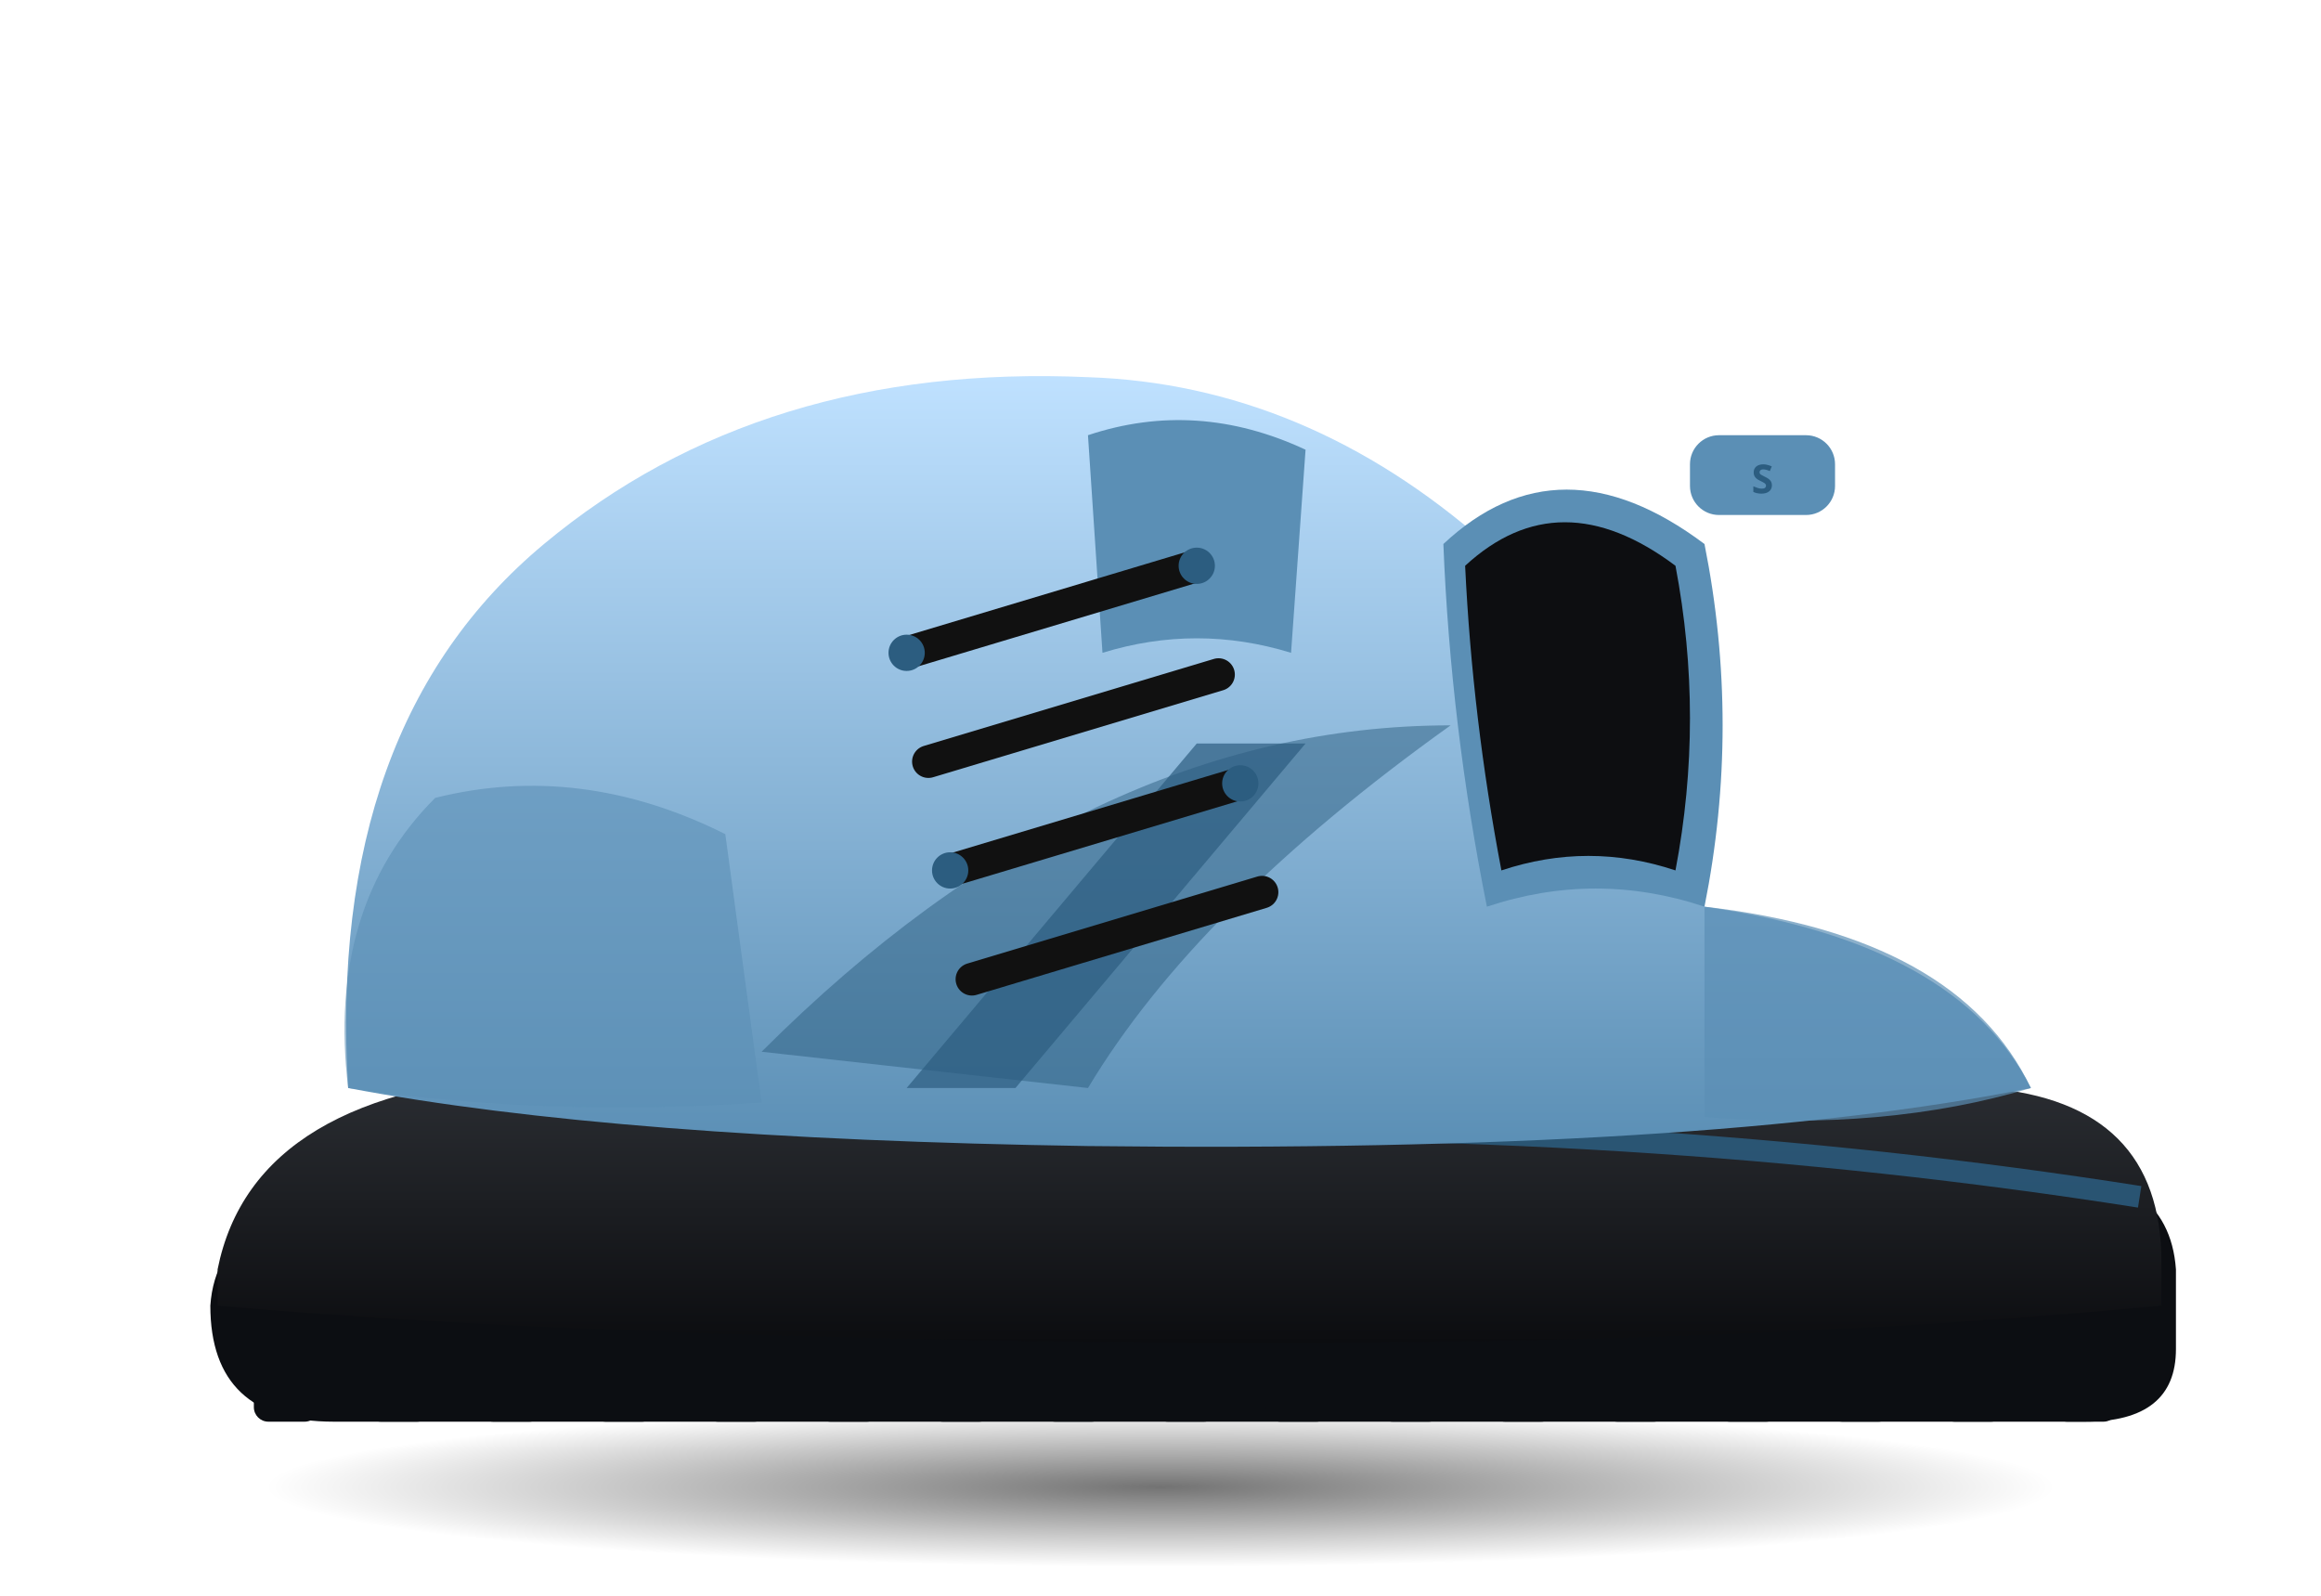
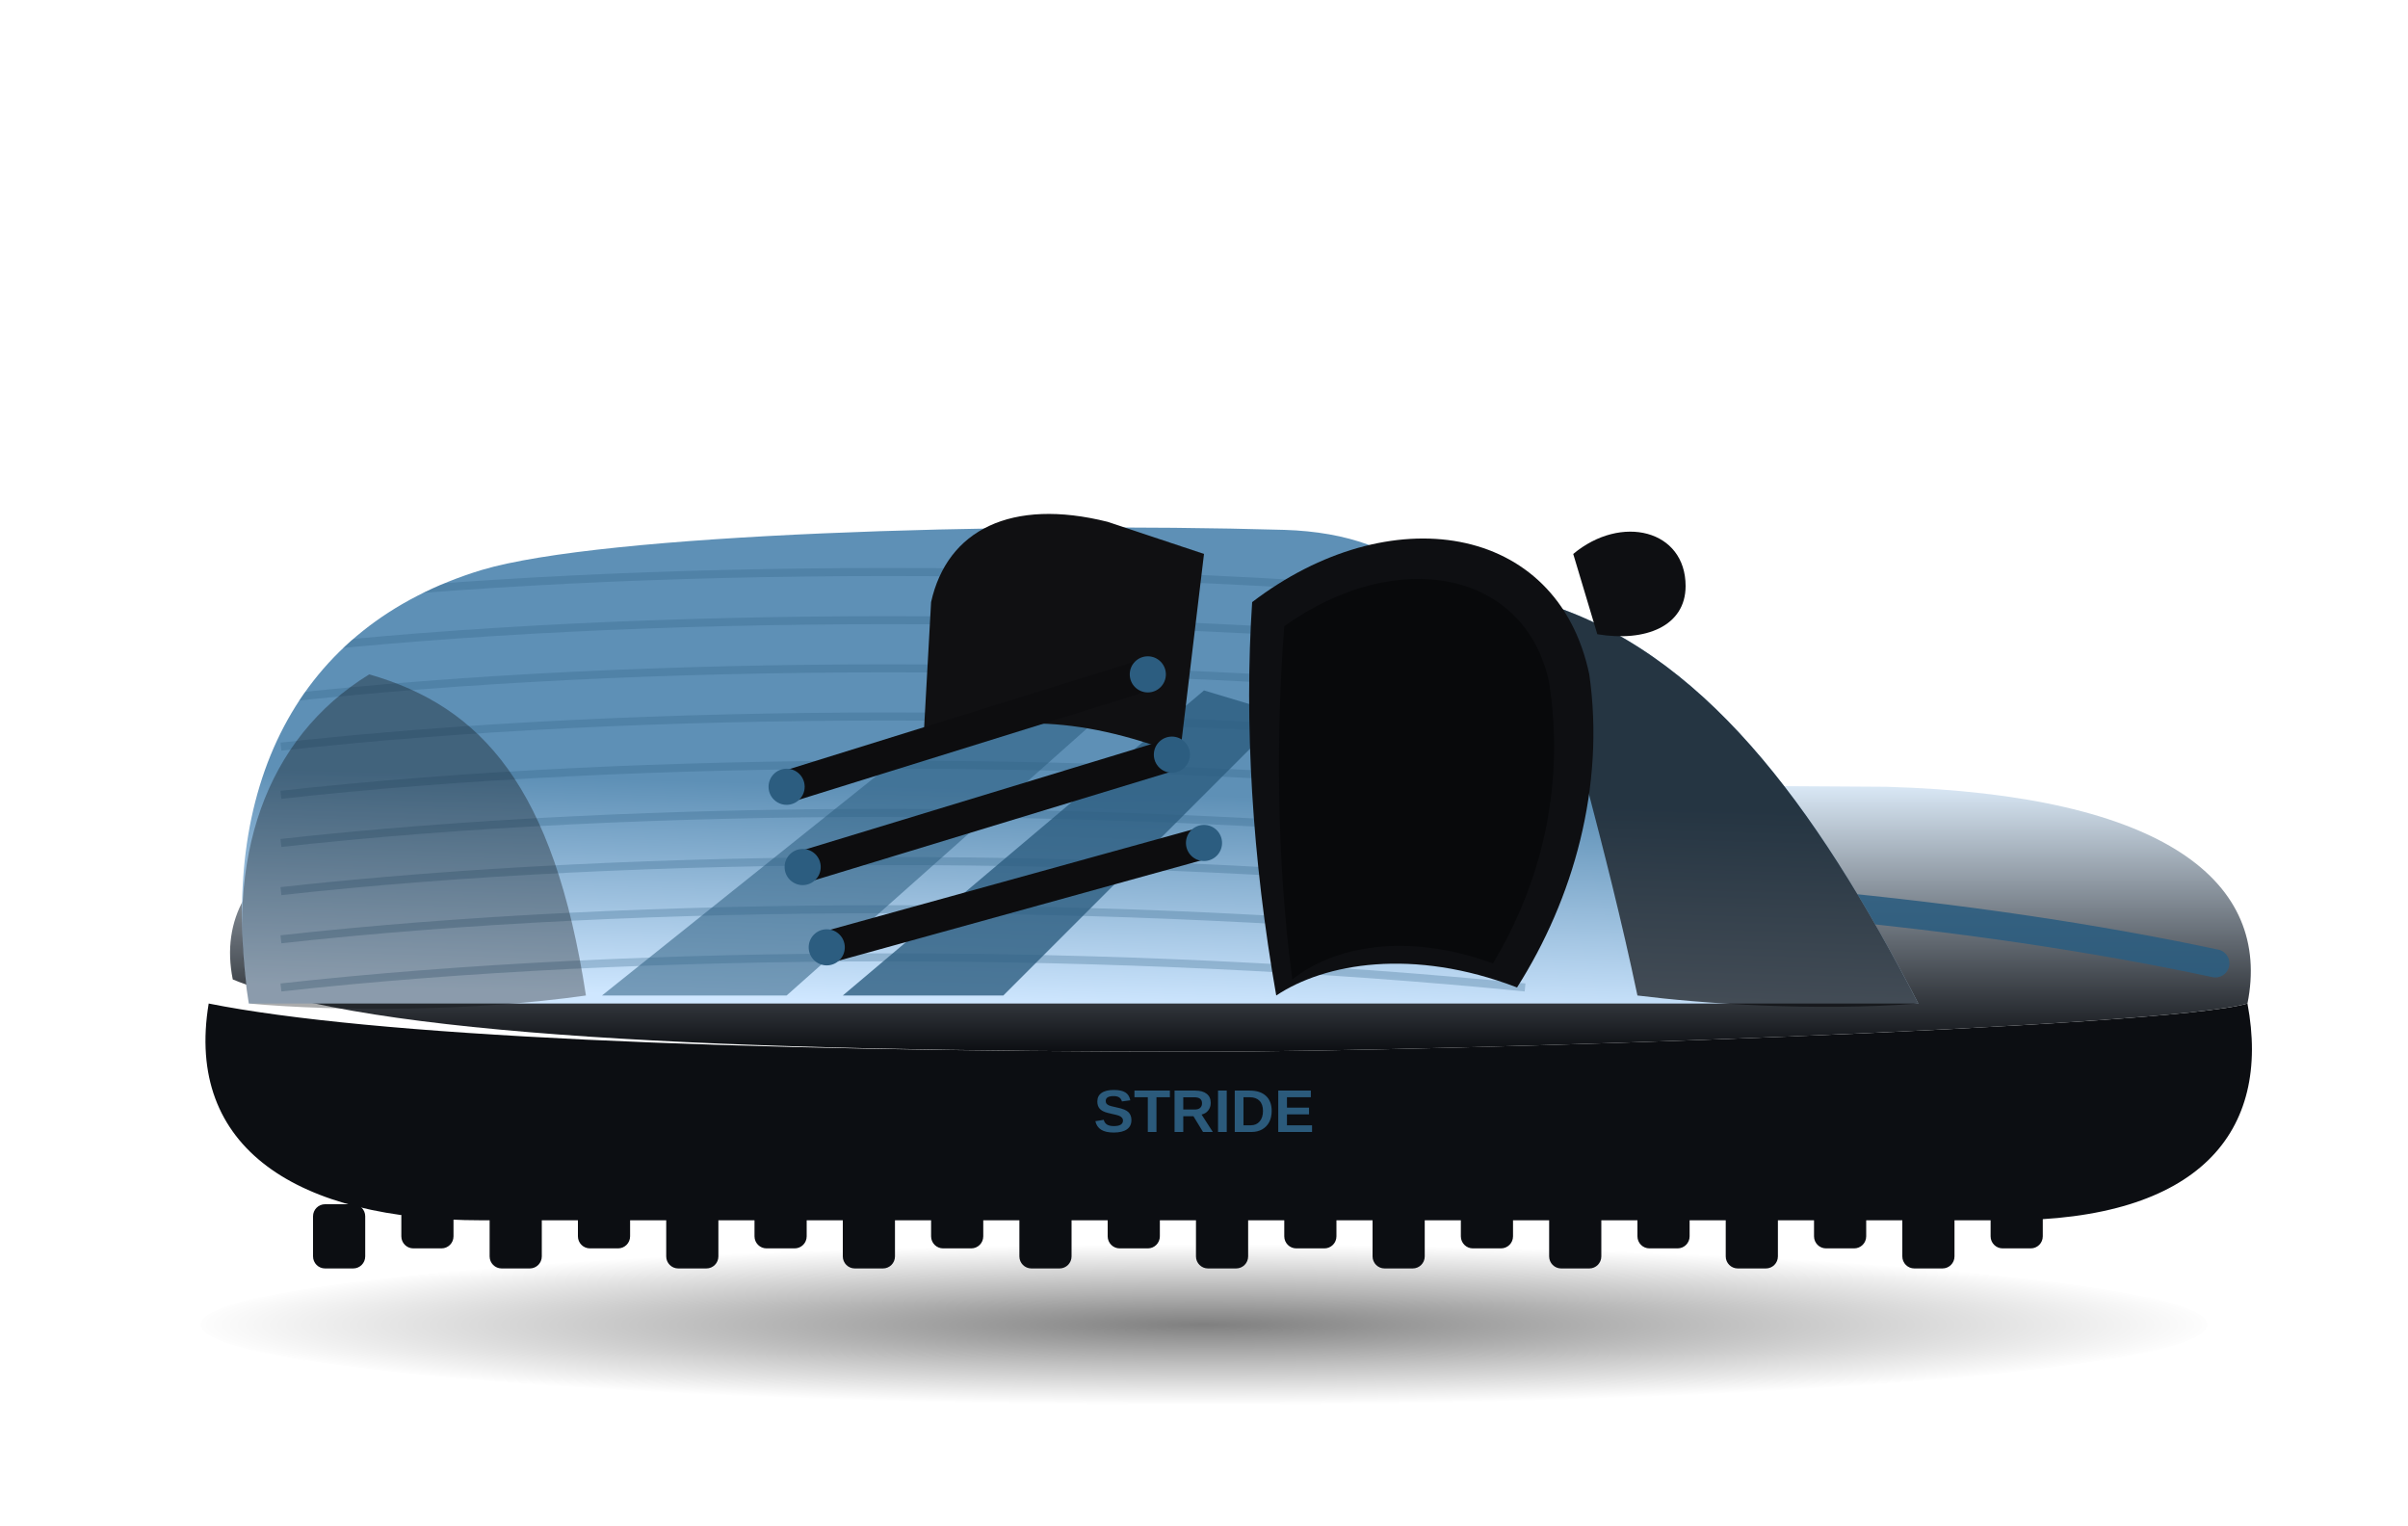
- <svg xmlns="http://www.w3.org/2000/svg" viewBox="0 0 640 440" role="img" aria-label="trail running shoe">
+ <svg xmlns="http://www.w3.org/2000/svg" viewBox="0 0 600 380" role="img" aria-label="trail running shoe">
  <defs>
-     <linearGradient id="up3" x1="0" y1="0" x2="0" y2="1">
-       <stop offset="0" stop-color="#bfe1ff" />
-       <stop offset="1" stop-color="#5b8fb5" />
+     <linearGradient id="up3" x1="0.5" y1="0" x2="0.4" y2="1">
+       <stop offset="0" stop-color="#5e90b6" />
+       <stop offset="0.55" stop-color="#5e90b6" />
+       <stop offset="1" stop-color="#cfe7ff" />
    </linearGradient>
    <linearGradient id="mid3" x1="0" y1="0" x2="0" y2="1">
-       <stop offset="0" stop-color="#2b2e33" />
-       <stop offset="1" stop-color="#0c0d10" />
+       <stop offset="0" stop-color="#dfeefc" />
+       <stop offset="1" stop-color="#0c0e12" />
    </linearGradient>
    <radialGradient id="sh3" cx="0.5" cy="0.5" r="0.5">
-       <stop offset="0" stop-color="rgba(0,0,0,0.55)" />
+       <stop offset="0" stop-color="rgba(0,0,0,0.5)" />
      <stop offset="1" stop-color="rgba(0,0,0,0)" />
    </radialGradient>
+     <clipPath id="upclip3">
+       <path d="M62 250 C54 196 74 156 120 142 C150 133 250 130 320 132 C352 133 366 150 372 176 L384 150 C424 162 452 200 478 250 Z" />
+     </clipPath>
  </defs>
-   <ellipse cx="320" cy="410" rx="250" ry="22" fill="url(#sh3)" />
-   <path d="M58 360 Q60 330 110 326 L560 322 Q598 322 600 350 L600 372 Q600 392 575 392 L92 392 Q58 392 58 360 Z" fill="#0c0e12" />
-   <rect x="70" y="372" width="18" height="20" rx="4" fill="#0c0e12" />
-   <rect x="101" y="372" width="18" height="20" rx="4" fill="#0c0e12" />
-   <rect x="132" y="372" width="18" height="20" rx="4" fill="#0c0e12" />
-   <rect x="163" y="372" width="18" height="20" rx="4" fill="#0c0e12" />
-   <rect x="194" y="372" width="18" height="20" rx="4" fill="#0c0e12" />
-   <rect x="225" y="372" width="18" height="20" rx="4" fill="#0c0e12" />
-   <rect x="256" y="372" width="18" height="20" rx="4" fill="#0c0e12" />
-   <rect x="287" y="372" width="18" height="20" rx="4" fill="#0c0e12" />
-   <rect x="318" y="372" width="18" height="20" rx="4" fill="#0c0e12" />
-   <rect x="349" y="372" width="18" height="20" rx="4" fill="#0c0e12" />
-   <rect x="380" y="372" width="18" height="20" rx="4" fill="#0c0e12" />
-   <rect x="411" y="372" width="18" height="20" rx="4" fill="#0c0e12" />
-   <rect x="442" y="372" width="18" height="20" rx="4" fill="#0c0e12" />
-   <rect x="473" y="372" width="18" height="20" rx="4" fill="#0c0e12" />
-   <rect x="504" y="372" width="18" height="20" rx="4" fill="#0c0e12" />
-   <rect x="535" y="372" width="18" height="20" rx="4" fill="#0c0e12" />
-   <rect x="566" y="372" width="18" height="20" rx="4" fill="#0c0e12" />
-   <path d="M60 350 Q70 300 150 296 L548 300 Q596 304 596 348 L596 360 Q470 372 300 370 Q150 368 60 360 Z" fill="url(#mid3)" />
-   <path d="M300 312 Q450 308 590 330" stroke="#2c5d80" stroke-width="6" fill="none" opacity="0.85" />
-   <path d="M96 300 Q90 200 150 150 Q210 100 300 104 Q360 106 410 150 L470 250 Q540 260 560 300 Q470 318 300 316 Q170 314 96 300 Z" fill="url(#up3)" />
-   <path d="M96 300 Q90 250 120 220 Q160 210 200 230 L210 304 Q150 308 96 300 Z" fill="#5b8fb5" opacity="0.6" />
-   <path d="M470 250 Q540 258 560 300 Q520 312 470 308 Z" fill="#5b8fb5" opacity="0.7" />
-   <path d="M210 290 Q300 200 400 200 Q330 250 300 300 Z" fill="#2c5d80" opacity="0.5" />
-   <path d="M250 300 L330 205 L360 205 L280 300 Z" fill="#2c5d80" opacity="0.7" />
-   <path d="M398 150 Q430 120 470 150 Q480 200 470 250 Q440 240 410 250 Q400 200 398 150 Z" fill="#5b8fb5" />
-   <path d="M404 156 Q430 132 462 156 Q470 198 462 240 Q438 232 414 240 Q406 198 404 156 Z" fill="#0d0e11" />
-   <path d="M300 120 Q330 110 360 124 L356 180 Q330 172 304 180 Z" fill="#5b8fb5" />
-   <g stroke="#111" stroke-width="9" stroke-linecap="round" fill="none">
-     <path d="M250 180 L330 156" />
-     <path d="M256 210 L336 186" />
-     <path d="M262 240 L342 216" />
-     <path d="M268 270 L348 246" />
+   <ellipse cx="300" cy="330" rx="250" ry="20" fill="url(#sh3)" />
+   <path d="M52 250 C46 286 74 304 120 304 L500 304 C548 304 566 282 560 250 C540 256 360 262 300 262 C180 262 92 258 52 250 Z" fill="#0c0e12" />
+   <rect x="78" y="300" width="13" height="16" rx="3" fill="#0c0e12" />
+   <rect x="100" y="300" width="13" height="11" rx="3" fill="#0c0e12" />
+   <rect x="122" y="300" width="13" height="16" rx="3" fill="#0c0e12" />
+   <rect x="144" y="300" width="13" height="11" rx="3" fill="#0c0e12" />
+   <rect x="166" y="300" width="13" height="16" rx="3" fill="#0c0e12" />
+   <rect x="188" y="300" width="13" height="11" rx="3" fill="#0c0e12" />
+   <rect x="210" y="300" width="13" height="16" rx="3" fill="#0c0e12" />
+   <rect x="232" y="300" width="13" height="11" rx="3" fill="#0c0e12" />
+   <rect x="254" y="300" width="13" height="16" rx="3" fill="#0c0e12" />
+   <rect x="276" y="300" width="13" height="11" rx="3" fill="#0c0e12" />
+   <rect x="298" y="300" width="13" height="16" rx="3" fill="#0c0e12" />
+   <rect x="320" y="300" width="13" height="11" rx="3" fill="#0c0e12" />
+   <rect x="342" y="300" width="13" height="16" rx="3" fill="#0c0e12" />
+   <rect x="364" y="300" width="13" height="11" rx="3" fill="#0c0e12" />
+   <rect x="386" y="300" width="13" height="16" rx="3" fill="#0c0e12" />
+   <rect x="408" y="300" width="13" height="11" rx="3" fill="#0c0e12" />
+   <rect x="430" y="300" width="13" height="16" rx="3" fill="#0c0e12" />
+   <rect x="452" y="300" width="13" height="11" rx="3" fill="#0c0e12" />
+   <rect x="474" y="300" width="13" height="16" rx="3" fill="#0c0e12" />
+   <rect x="496" y="300" width="13" height="11" rx="3" fill="#0c0e12" />
+   <path d="M58 244 C52 214 86 196 150 194 L470 196 C540 198 566 220 560 250 C540 256 360 262 300 262 C180 262 92 258 58 244 Z" fill="url(#mid3)" />
+   <path d="M120 236 C260 214 430 214 552 240" stroke="#2c5d80" stroke-width="7" fill="none" opacity="0.9" stroke-linecap="round" />
+   <path d="M62 250 C54 196 74 156 120 142 C150 133 250 130 320 132 C352 133 366 150 372 176 L384 150 C424 162 452 200 478 250 Z" fill="url(#up3)" />
+   <g clip-path="url(#upclip3)" opacity="0.28">
+     <path d="M70 150 C160 140 280 140 380 150" stroke="#2c5d80" stroke-width="2" fill="none" />
+     <path d="M70 162 C160 152 280 152 380 162" stroke="#2c5d80" stroke-width="2" fill="none" />
+     <path d="M70 174 C160 164 280 164 380 174" stroke="#2c5d80" stroke-width="2" fill="none" />
+     <path d="M70 186 C160 176 280 176 380 186" stroke="#2c5d80" stroke-width="2" fill="none" />
+     <path d="M70 198 C160 188 280 188 380 198" stroke="#2c5d80" stroke-width="2" fill="none" />
+     <path d="M70 210 C160 200 280 200 380 210" stroke="#2c5d80" stroke-width="2" fill="none" />
+     <path d="M70 222 C160 212 280 212 380 222" stroke="#2c5d80" stroke-width="2" fill="none" />
+     <path d="M70 234 C160 224 280 224 380 234" stroke="#2c5d80" stroke-width="2" fill="none" />
+     <path d="M70 246 C160 236 280 236 380 246" stroke="#2c5d80" stroke-width="2" fill="none" />
+   </g>
+   <path d="M62 250 C56 214 66 184 92 168 C120 176 138 196 146 248 C118 252 84 252 62 250 Z" fill="#0c0e12" opacity="0.35" />
+   <path d="M384 150 C424 162 452 200 478 250 C452 252 424 250 408 248 C400 210 390 178 384 150 Z" fill="#0d0e11" opacity="0.7" />
+   <path d="M150 248 L250 168 L286 168 L196 248 Z" fill="#2c5d80" opacity="0.55" />
+   <path d="M210 248 L300 172 L320 178 L250 248 Z" fill="#2c5d80" opacity="0.8" />
+   <path d="M312 150 C346 124 388 130 396 168 C400 196 392 224 378 246 C352 236 330 240 318 248 C312 214 310 180 312 150 Z" fill="#0e0f12" />
+   <path d="M320 156 C348 136 380 142 386 170 C390 196 384 220 372 240 C350 232 332 236 322 244 C318 214 318 182 320 156 Z" fill="#08090b" />
+   <path d="M232 150 C236 132 252 124 276 130 L300 138 L294 188 C268 178 248 178 230 186 Z" fill="#101012" />
+   <g stroke="#0d0d0f" stroke-width="8" stroke-linecap="round" fill="none">
+     <path d="M196 196 L286 168" />
+     <path d="M200 216 L292 188" />
+     <path d="M206 236 L300 210" />
  </g>
  <g fill="#2c5d80">
-     <circle cx="250" cy="180" r="5" />
-     <circle cx="330" cy="156" r="5" />
-     <circle cx="262" cy="240" r="5" />
-     <circle cx="342" cy="216" r="5" />
+     <circle cx="196" cy="196" r="4.5" />
+     <circle cx="286" cy="168" r="4.5" />
+     <circle cx="200" cy="216" r="4.5" />
+     <circle cx="292" cy="188" r="4.5" />
+     <circle cx="206" cy="236" r="4.5" />
+     <circle cx="300" cy="210" r="4.5" />
  </g>
-   <rect x="466" y="120" width="40" height="22" rx="8" fill="#5b8fb5" />
-   <text x="486" y="136" font-family="Archivo, sans-serif" font-size="11" font-weight="800" fill="#2c5d80" text-anchor="middle">S</text>
+   <path d="M392 138 C404 128 420 132 420 146 C420 156 410 160 398 158 Z" fill="#0e0f12" />
+   <text x="300" y="282" font-family="Archivo, Arial, sans-serif" font-size="15" font-weight="800" fill="#2c5d80" text-anchor="middle" opacity="0.95">STRIDE</text>
</svg>
